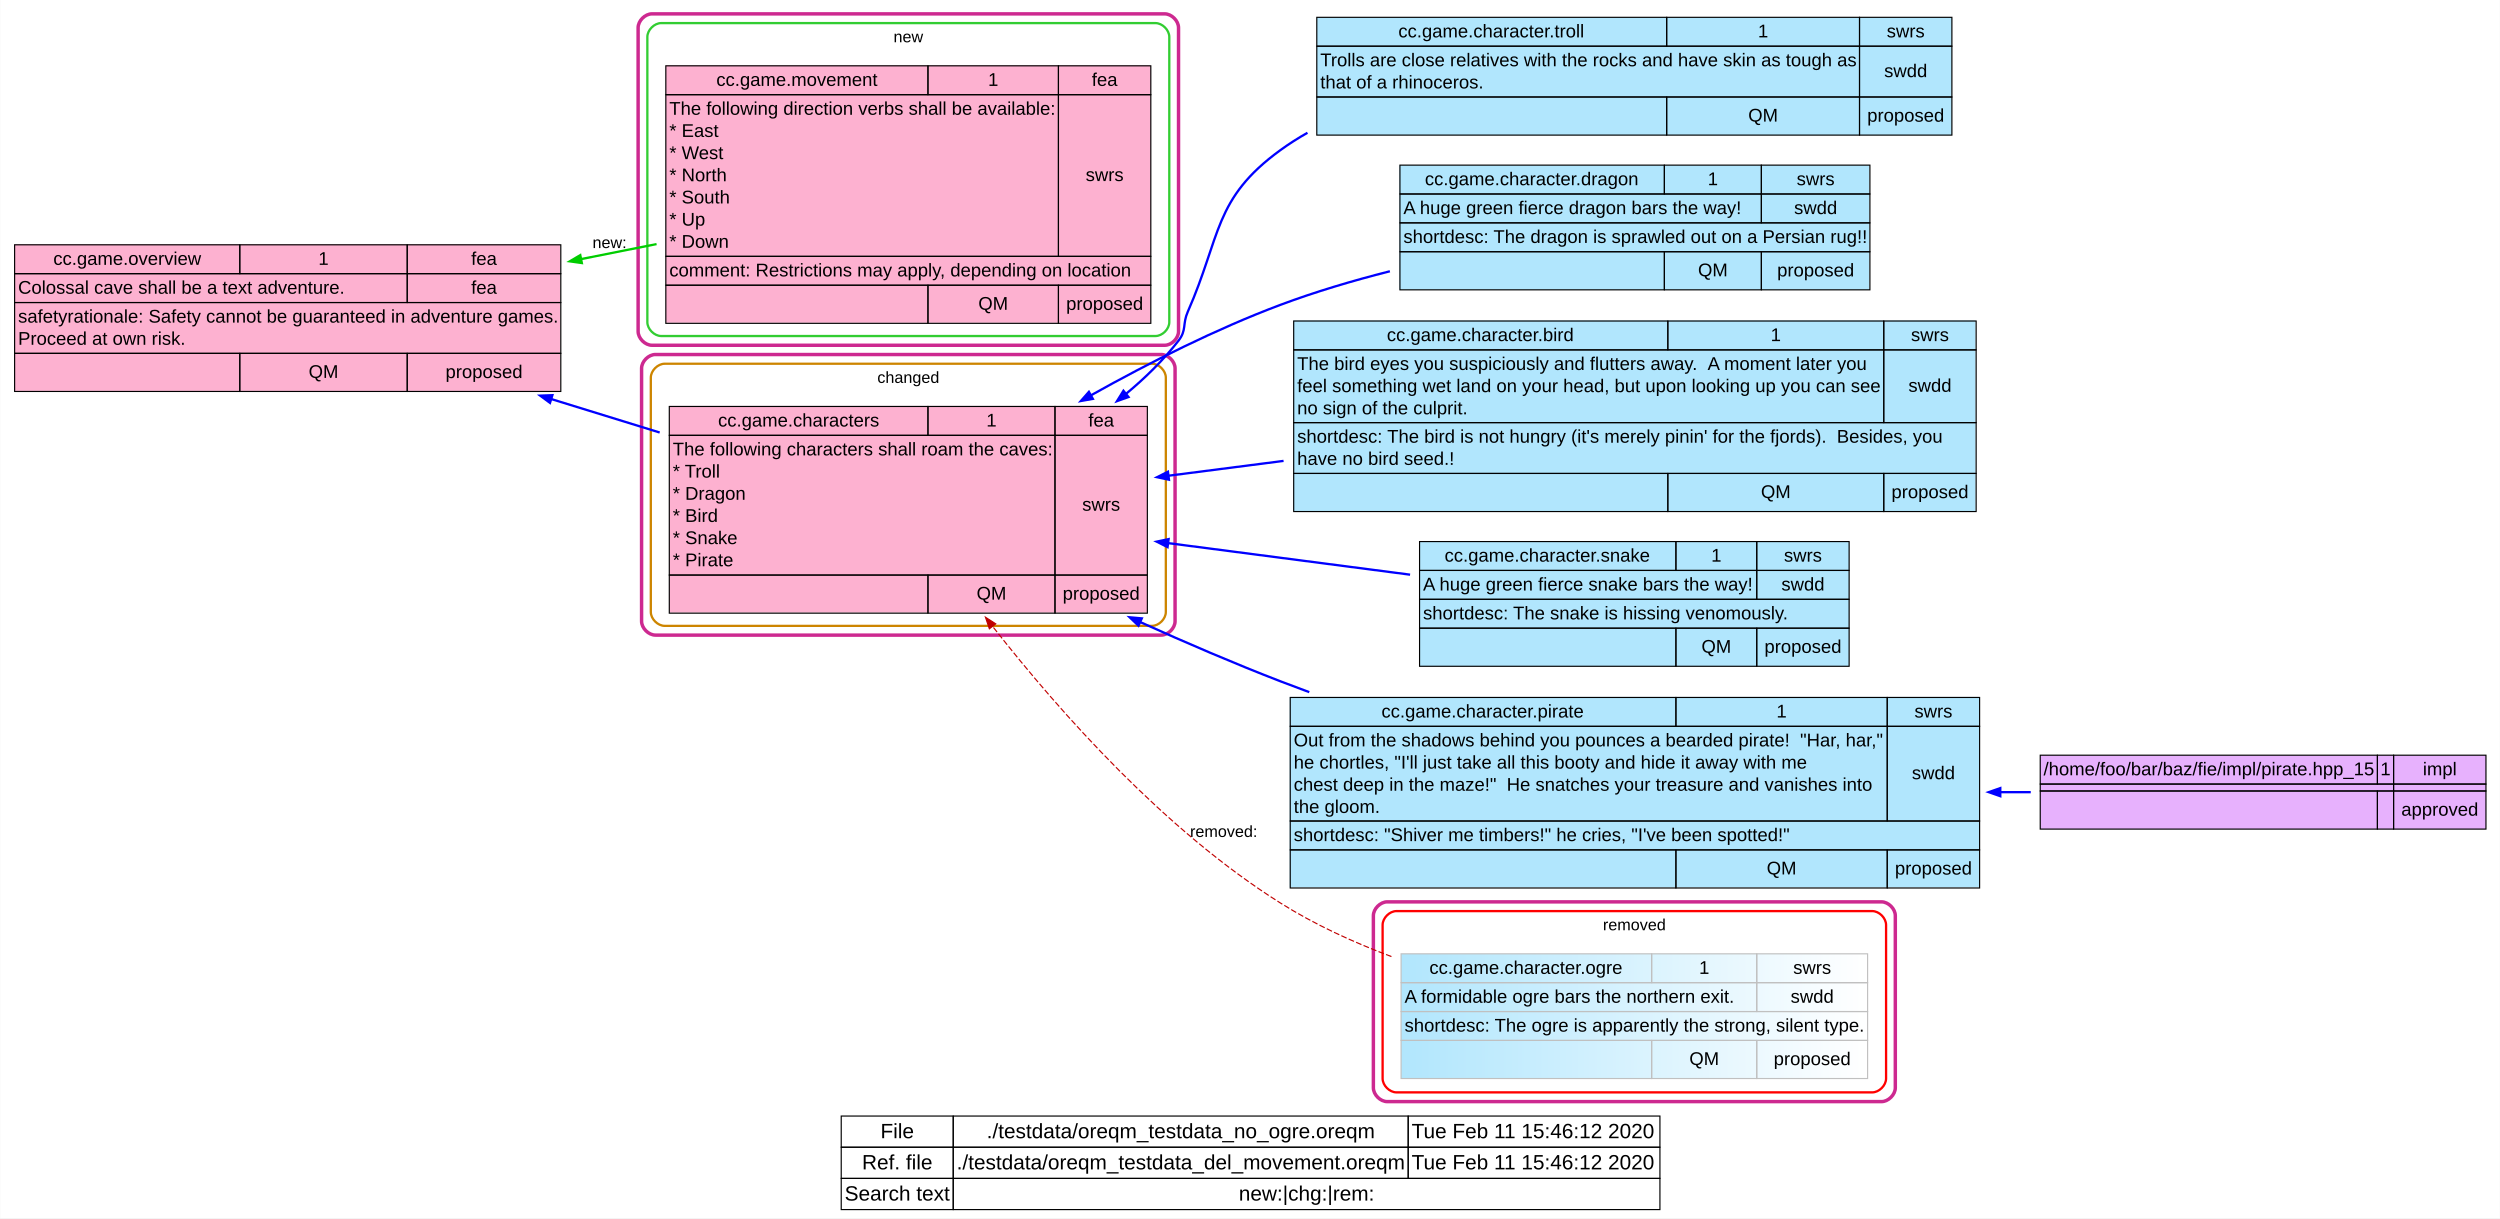
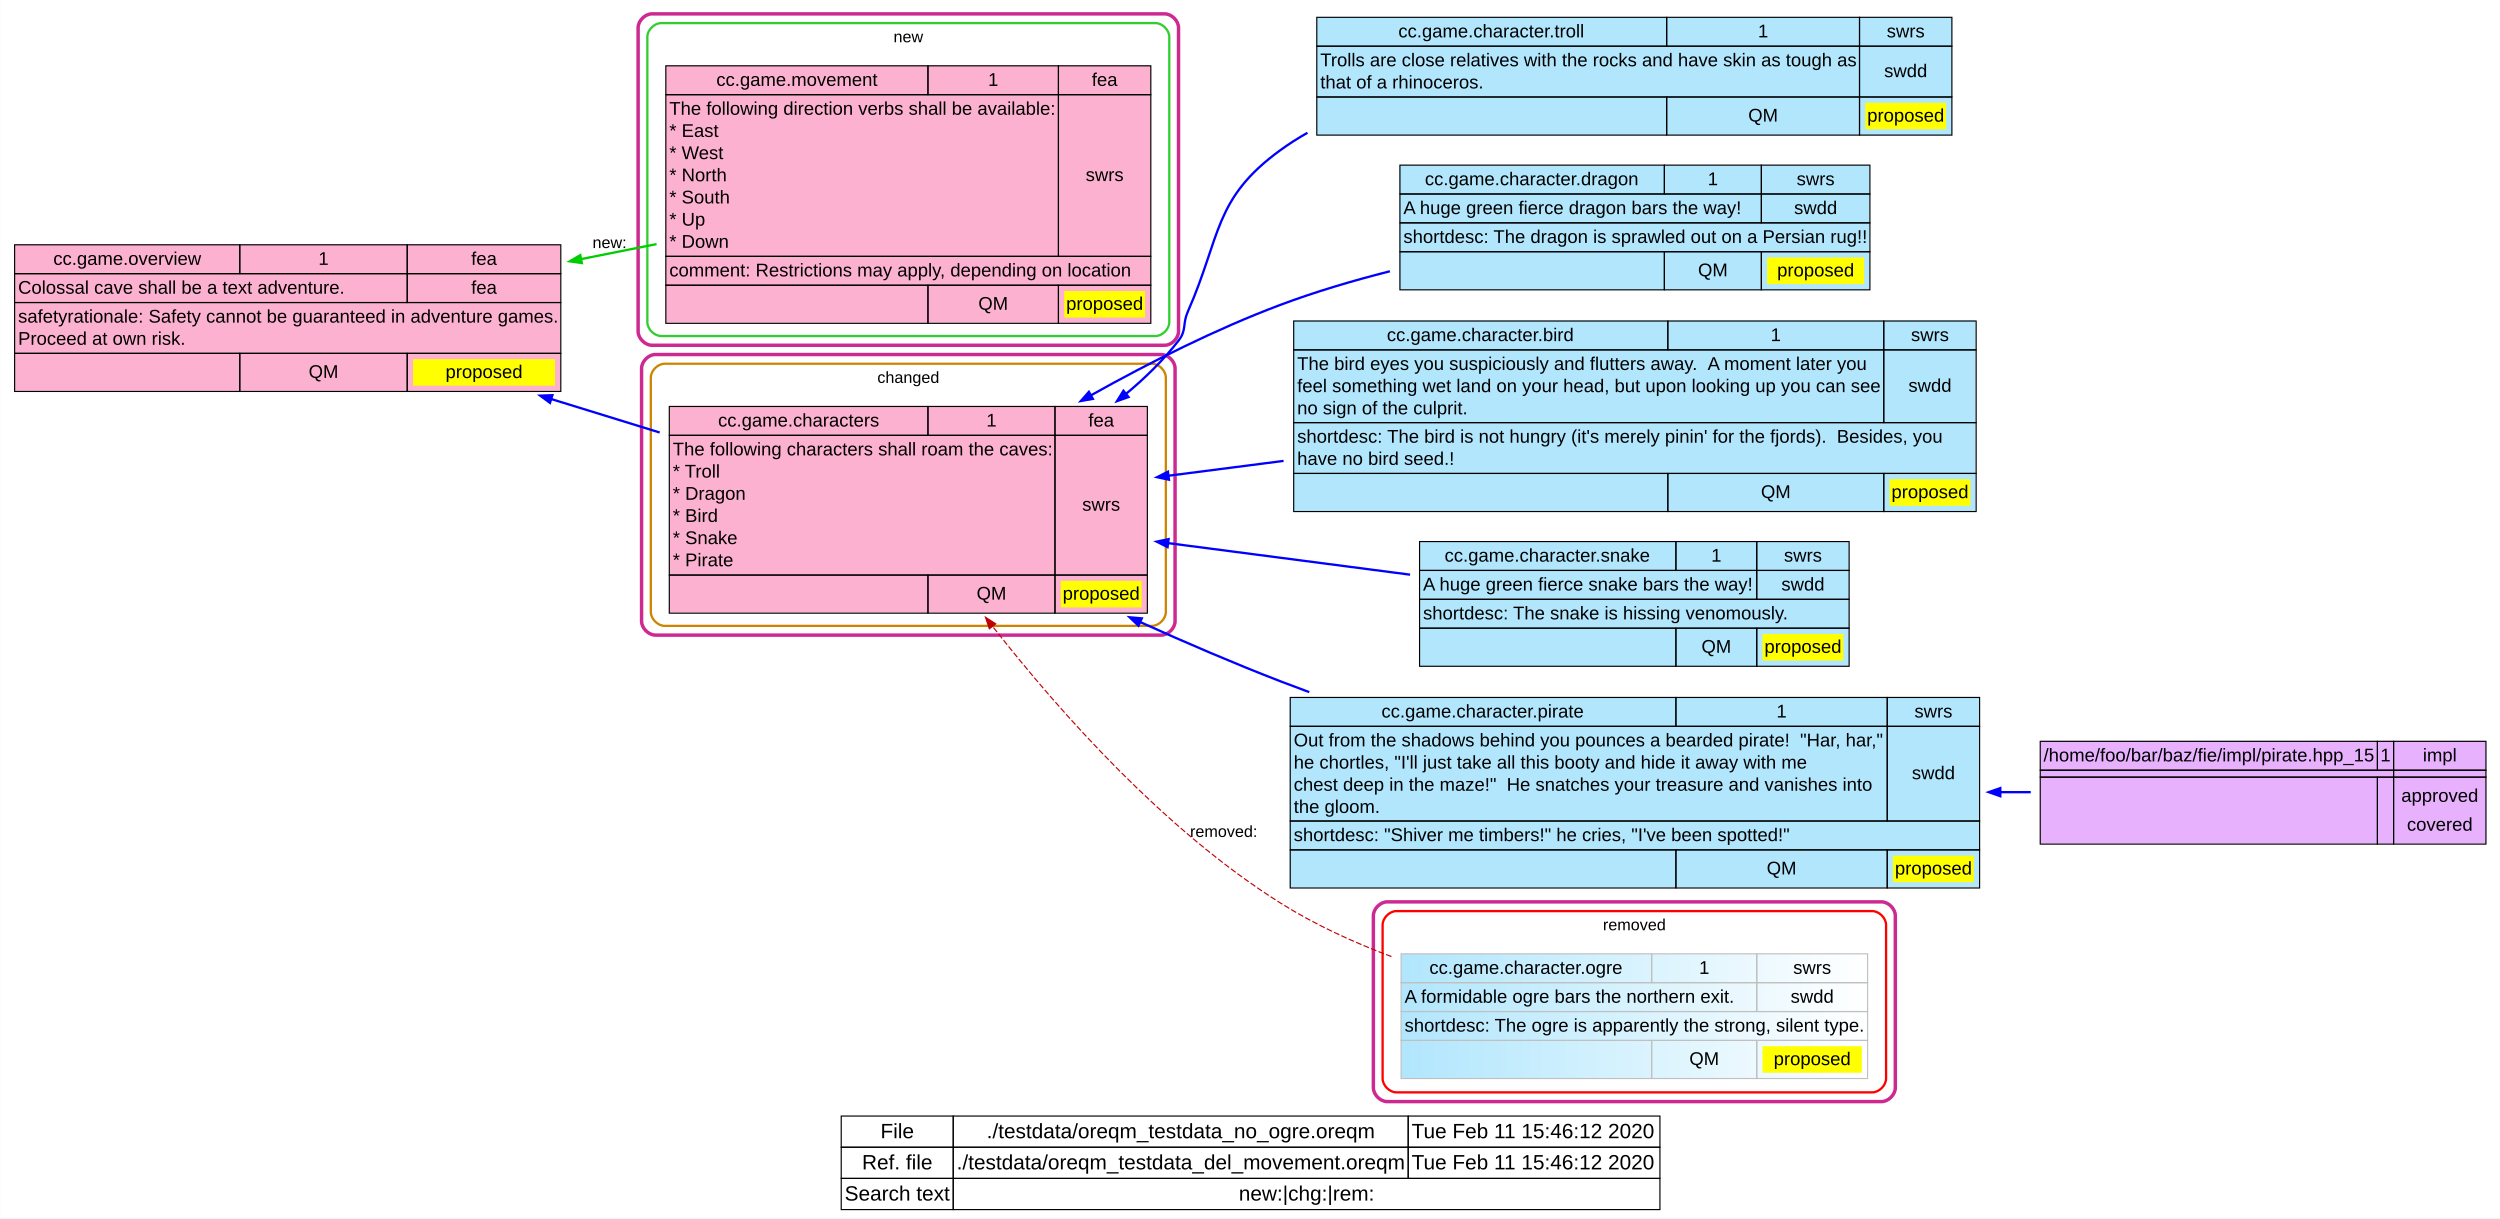
<svg xmlns="http://www.w3.org/2000/svg" width="2165pt" height="1055pt" viewBox="0.00 0.00 2164.69 1055.00">
  <g id="graph0" class="graph" transform="scale(1 1) rotate(0) translate(4 1051)">
    <polygon fill="#ffffff" stroke="transparent" points="-4,4 -4,-1051 2160.686,-1051 2160.686,4 -4,4" />
    <polygon fill="none" stroke="#000000" points="724.343,-57.5 724.343,-84.5 821.343,-84.5 821.343,-57.5 724.343,-57.5" />
    <text text-anchor="start" x="758.347" y="-65.3" font-family="Arial" font-size="18.00" fill="#000000">File</text>
    <polygon fill="none" stroke="#000000" points="821.343,-57.5 821.343,-84.5 1215.343,-84.5 1215.343,-57.5 821.343,-57.5" />
    <text text-anchor="start" x="850.283" y="-65.3" font-family="Arial" font-size="18.00" fill="#000000">./testdata/oreqm_testdata_no_ogre.oreqm</text>
    <polygon fill="none" stroke="#000000" points="1215.343,-57.5 1215.343,-84.5 1433.343,-84.5 1433.343,-57.5 1215.343,-57.5" />
    <text text-anchor="start" x="1218.291" y="-65.3" font-family="Arial" font-size="18.00" fill="#000000">Tue Feb 11 15:46:12 2020</text>
    <polygon fill="none" stroke="#000000" points="724.343,-30.5 724.343,-57.5 821.343,-57.5 821.343,-30.5 724.343,-30.5" />
    <text text-anchor="start" x="742.341" y="-38.3" font-family="Arial" font-size="18.00" fill="#000000">Ref. file</text>
    <polygon fill="none" stroke="#000000" points="821.343,-30.5 821.343,-57.5 1215.343,-57.5 1215.343,-30.5 821.343,-30.5" />
    <text text-anchor="start" x="824.286" y="-38.3" font-family="Arial" font-size="18.00" fill="#000000">./testdata/oreqm_testdata_del_movement.oreqm</text>
    <polygon fill="none" stroke="#000000" points="1215.343,-30.5 1215.343,-57.5 1433.343,-57.5 1433.343,-30.5 1215.343,-30.5" />
    <text text-anchor="start" x="1218.291" y="-38.3" font-family="Arial" font-size="18.00" fill="#000000">Tue Feb 11 15:46:12 2020</text>
    <polygon fill="none" stroke="#000000" points="724.343,-3.5 724.343,-30.5 821.343,-30.5 821.343,-3.5 724.343,-3.5" />
    <text text-anchor="start" x="727.329" y="-11.3" font-family="Arial" font-size="18.00" fill="#000000">Search text</text>
    <polygon fill="none" stroke="#000000" points="821.343,-3.5 821.343,-30.5 1433.343,-30.5 1433.343,-3.5 821.343,-3.5" />
    <text text-anchor="start" x="1068.657" y="-11.3" font-family="Arial" font-size="18.00" fill="#000000">new:|chg:|rem:</text>
    <g id="sel_cc.game.movement" class="cluster">
      <path fill="none" stroke="#cd2990" stroke-width="3" d="M560.453,-752C560.453,-752 1004.453,-752 1004.453,-752 1010.453,-752 1016.453,-758 1016.453,-764 1016.453,-764 1016.453,-1027 1016.453,-1027 1016.453,-1033 1010.453,-1039 1004.453,-1039 1004.453,-1039 560.453,-1039 560.453,-1039 554.453,-1039 548.453,-1033 548.453,-1027 548.453,-1027 548.453,-764 548.453,-764 548.453,-758 554.453,-752 560.453,-752" />
    </g>
    <g id="sel_cc.game.movement" class="cluster">
      <path fill="none" stroke="#32cd32" stroke-width="2" d="M568.453,-760C568.453,-760 996.453,-760 996.453,-760 1002.453,-760 1008.453,-766 1008.453,-772 1008.453,-772 1008.453,-1019 1008.453,-1019 1008.453,-1025 1002.453,-1031 996.453,-1031 996.453,-1031 568.453,-1031 568.453,-1031 562.453,-1031 556.453,-1025 556.453,-1019 556.453,-1019 556.453,-772 556.453,-772 556.453,-766 562.453,-760 568.453,-760" />
      <text text-anchor="middle" x="782.453" y="-1014.4" font-family="Arial" font-size="14.00" fill="#000000">new</text>
    </g>
    <g id="sel_cc.game.characters" class="cluster">
      <path fill="none" stroke="#cd2990" stroke-width="3" d="M563.453,-501C563.453,-501 1001.453,-501 1001.453,-501 1007.453,-501 1013.453,-507 1013.453,-513 1013.453,-513 1013.453,-732 1013.453,-732 1013.453,-738 1007.453,-744 1001.453,-744 1001.453,-744 563.453,-744 563.453,-744 557.453,-744 551.453,-738 551.453,-732 551.453,-732 551.453,-513 551.453,-513 551.453,-507 557.453,-501 563.453,-501" />
    </g>
    <g id="sel_cc.game.characters" class="cluster">
      <path fill="none" stroke="#cd8500" stroke-width="2" d="M571.453,-509C571.453,-509 993.453,-509 993.453,-509 999.453,-509 1005.453,-515 1005.453,-521 1005.453,-521 1005.453,-724 1005.453,-724 1005.453,-730 999.453,-736 993.453,-736 993.453,-736 571.453,-736 571.453,-736 565.453,-736 559.453,-730 559.453,-724 559.453,-724 559.453,-521 559.453,-521 559.453,-515 565.453,-509 571.453,-509" />
      <text text-anchor="middle" x="782.453" y="-719.4" font-family="Arial" font-size="14.00" fill="#000000">changed</text>
    </g>
    <g id="sel_cc.game.character.ogre" class="cluster">
      <path fill="none" stroke="#cd2990" stroke-width="3" d="M1197.186,-97C1197.186,-97 1625.186,-97 1625.186,-97 1631.186,-97 1637.186,-103 1637.186,-109 1637.186,-109 1637.186,-258 1637.186,-258 1637.186,-264 1631.186,-270 1625.186,-270 1625.186,-270 1197.186,-270 1197.186,-270 1191.186,-270 1185.186,-264 1185.186,-258 1185.186,-258 1185.186,-109 1185.186,-109 1185.186,-103 1191.186,-97 1197.186,-97" />
    </g>
    <g id="sel_cc.game.character.ogre" class="cluster">
      <path fill="none" stroke="#ff0000" stroke-width="2" d="M1205.186,-105C1205.186,-105 1617.186,-105 1617.186,-105 1623.186,-105 1629.186,-111 1629.186,-117 1629.186,-117 1629.186,-250 1629.186,-250 1629.186,-256 1623.186,-262 1617.186,-262 1617.186,-262 1205.186,-262 1205.186,-262 1199.186,-262 1193.186,-256 1193.186,-250 1193.186,-250 1193.186,-117 1193.186,-117 1193.186,-111 1199.186,-105 1205.186,-105" />
      <text text-anchor="middle" x="1411.186" y="-245.4" font-family="Arial" font-size="14.00" fill="#000000">removed</text>
    </g>
    <g id="cc.game.overview" class="node">
      <polygon fill="#fdb1d0" stroke="transparent" points="8,-712.5 8,-839.5 481,-839.5 481,-712.5 8,-712.5" />
      <polygon fill="none" stroke="#000000" points="8.5,-814 8.5,-839 203.5,-839 203.5,-814 8.5,-814" />
      <text text-anchor="start" x="41.994" y="-821.6" font-family="Arial" font-size="16.00" fill="#000000">cc.game.overview</text>
      <polygon fill="none" stroke="#000000" points="203.5,-814 203.5,-839 348.5,-839 348.5,-814 203.5,-814" />
      <text text-anchor="start" x="271.553" y="-821.6" font-family="Arial" font-size="16.00" fill="#000000">1</text>
      <polygon fill="none" stroke="#000000" points="348.5,-814 348.5,-839 481.5,-839 481.5,-814 348.5,-814" />
      <text text-anchor="start" x="403.882" y="-821.6" font-family="Arial" font-size="16.00" fill="#000000">fea</text>
      <polygon fill="none" stroke="#000000" points="8.5,-789 8.5,-814 348.5,-814 348.5,-789 8.5,-789" />
      <text text-anchor="start" x="11.5" y="-796.6" font-family="Arial" font-size="16.00" fill="#000000">Colossal cave shall be a text adventure.</text>
      <polygon fill="none" stroke="#000000" points="348.5,-789 348.5,-814 481.5,-814 481.5,-789 348.5,-789" />
      <text text-anchor="start" x="403.882" y="-796.6" font-family="Arial" font-size="16.00" fill="#000000">fea</text>
      <polygon fill="none" stroke="#000000" points="8.5,-745 8.5,-789 481.5,-789 481.5,-745 8.5,-745" />
      <text text-anchor="start" x="11.5" y="-771.6" font-family="Arial" font-size="16.00" fill="#000000">safetyrationale: Safety cannot be guaranteed in adventure games.</text>
      <text text-anchor="start" x="11.5" y="-752.4" font-family="Arial" font-size="16.00" fill="#000000">Proceed at own risk.</text>
      <polygon fill="none" stroke="#000000" points="8.5,-712 8.5,-745 203.5,-745 203.5,-712 8.5,-712" />
      <polygon fill="none" stroke="#000000" points="203.5,-712 203.5,-745 348.5,-745 348.5,-712 203.5,-712" />
      <text text-anchor="start" x="263.114" y="-723.7" font-family="Arial" font-size="16.00" fill="#000000">QM</text>
      <polygon fill="none" stroke="#000000" points="348.5,-712 348.5,-745 481.5,-745 481.5,-712 348.5,-712" />
+       <polygon fill="#ffff00" stroke="transparent" points="353.5,-717 353.5,-740 476.5,-740 476.5,-717 353.5,-717" />
      <text text-anchor="start" x="381.654" y="-723.6" font-family="Arial" font-size="16.00" fill="#000000">proposed</text>
    </g>
    <g id="cc.game.movement" class="node">
      <polygon fill="#fdb1d0" stroke="transparent" points="572.453,-771.5 572.453,-994.5 992.453,-994.5 992.453,-771.5 572.453,-771.5" />
      <polygon fill="none" stroke="#000000" points="572.453,-969 572.453,-994 799.453,-994 799.453,-969 572.453,-969" />
      <text text-anchor="start" x="616.163" y="-976.6" font-family="Arial" font-size="16.00" fill="#000000">cc.game.movement</text>
      <polygon fill="none" stroke="#000000" points="799.453,-969 799.453,-994 912.453,-994 912.453,-969 799.453,-969" />
      <text text-anchor="start" x="851.506" y="-976.6" font-family="Arial" font-size="16.00" fill="#000000">1</text>
      <polygon fill="none" stroke="#000000" points="912.453,-969 912.453,-994 992.453,-994 992.453,-969 912.453,-969" />
      <text text-anchor="start" x="941.335" y="-976.6" font-family="Arial" font-size="16.00" fill="#000000">fea</text>
      <polygon fill="none" stroke="#000000" points="572.453,-829 572.453,-969 912.453,-969 912.453,-829 572.453,-829" />
      <text text-anchor="start" x="575.453" y="-951.6" font-family="Arial" font-size="16.00" fill="#000000">The following direction verbs shall be available:</text>
      <text text-anchor="start" x="575.453" y="-932.4" font-family="Arial" font-size="16.00" fill="#000000">    * East</text>
      <text text-anchor="start" x="575.453" y="-913.2" font-family="Arial" font-size="16.00" fill="#000000">    * West</text>
      <text text-anchor="start" x="575.453" y="-894" font-family="Arial" font-size="16.00" fill="#000000">    * North</text>
      <text text-anchor="start" x="575.453" y="-874.8" font-family="Arial" font-size="16.00" fill="#000000">    * South</text>
      <text text-anchor="start" x="575.453" y="-855.6" font-family="Arial" font-size="16.00" fill="#000000">    * Up</text>
      <text text-anchor="start" x="575.453" y="-836.4" font-family="Arial" font-size="16.00" fill="#000000">    * Down</text>
      <polygon fill="none" stroke="#000000" points="912.453,-829 912.453,-969 992.453,-969 992.453,-829 912.453,-829" />
      <text text-anchor="start" x="936.015" y="-894.2" font-family="Arial" font-size="16.00" fill="#000000">swrs</text>
      <polygon fill="none" stroke="#000000" points="572.453,-804 572.453,-829 992.453,-829 992.453,-804 572.453,-804" />
      <text text-anchor="start" x="575.453" y="-811.6" font-family="Arial" font-size="16.00" fill="#000000">comment: Restrictions may apply, depending on location</text>
      <polygon fill="none" stroke="#000000" points="572.453,-771 572.453,-804 799.453,-804 799.453,-771 572.453,-771" />
      <polygon fill="none" stroke="#000000" points="799.453,-771 799.453,-804 912.453,-804 912.453,-771 799.453,-771" />
      <text text-anchor="start" x="843.067" y="-782.7" font-family="Arial" font-size="16.00" fill="#000000">QM</text>
      <polygon fill="none" stroke="#000000" points="912.453,-771 912.453,-804 992.453,-804 992.453,-771 912.453,-771" />
+       <polygon fill="#ffff00" stroke="transparent" points="917.453,-776 917.453,-799 987.453,-799 987.453,-776 917.453,-776" />
      <text text-anchor="start" x="919.107" y="-782.6" font-family="Arial" font-size="16.00" fill="#000000">proposed</text>
    </g>
    <g id="edge1" class="edge">
      <path fill="none" stroke="#00cd00" stroke-width="2" d="M564.422,-839.633C542.954,-835.363 521.037,-831.004 499.244,-826.669" />
      <polygon fill="#00cd00" stroke="#00cd00" stroke-width="2" points="499.733,-823.198 489.242,-824.68 498.367,-830.063 499.733,-823.198" />
      <text text-anchor="middle" x="523.726" y="-836.2" font-family="Arial" font-size="14.00" fill="#000000">new: </text>
    </g>
    <g id="cc.game.characters" class="node">
      <polygon fill="#fdb1d0" stroke="transparent" points="575.453,-520.5 575.453,-699.5 989.453,-699.5 989.453,-520.5 575.453,-520.5" />
      <polygon fill="none" stroke="#000000" points="575.453,-674 575.453,-699 799.453,-699 799.453,-674 575.453,-674" />
      <text text-anchor="start" x="617.663" y="-681.6" font-family="Arial" font-size="16.00" fill="#000000">cc.game.characters</text>
      <polygon fill="none" stroke="#000000" points="799.453,-674 799.453,-699 909.453,-699 909.453,-674 799.453,-674" />
      <text text-anchor="start" x="850.006" y="-681.6" font-family="Arial" font-size="16.00" fill="#000000">1</text>
      <polygon fill="none" stroke="#000000" points="909.453,-674 909.453,-699 989.453,-699 989.453,-674 909.453,-674" />
      <text text-anchor="start" x="938.335" y="-681.6" font-family="Arial" font-size="16.00" fill="#000000">fea</text>
      <polygon fill="none" stroke="#000000" points="575.453,-553 575.453,-674 909.453,-674 909.453,-553 575.453,-553" />
      <text text-anchor="start" x="578.453" y="-656.6" font-family="Arial" font-size="16.00" fill="#000000">The following characters shall roam the caves:</text>
      <text text-anchor="start" x="578.453" y="-637.4" font-family="Arial" font-size="16.00" fill="#000000">    * Troll</text>
      <text text-anchor="start" x="578.453" y="-618.2" font-family="Arial" font-size="16.00" fill="#000000">    * Dragon</text>
      <text text-anchor="start" x="578.453" y="-599" font-family="Arial" font-size="16.00" fill="#000000">    * Bird</text>
      <text text-anchor="start" x="578.453" y="-579.8" font-family="Arial" font-size="16.00" fill="#000000">    * Snake</text>
      <text text-anchor="start" x="578.453" y="-560.6" font-family="Arial" font-size="16.00" fill="#000000">    * Pirate</text>
      <polygon fill="none" stroke="#000000" points="909.453,-553 909.453,-674 989.453,-674 989.453,-553 909.453,-553" />
      <text text-anchor="start" x="933.015" y="-608.7" font-family="Arial" font-size="16.00" fill="#000000">swrs</text>
      <polygon fill="none" stroke="#000000" points="575.453,-520 575.453,-553 799.453,-553 799.453,-520 575.453,-520" />
      <polygon fill="none" stroke="#000000" points="799.453,-520 799.453,-553 909.453,-553 909.453,-520 799.453,-520" />
      <text text-anchor="start" x="841.567" y="-531.7" font-family="Arial" font-size="16.00" fill="#000000">QM</text>
      <polygon fill="none" stroke="#000000" points="909.453,-520 909.453,-553 989.453,-553 989.453,-520 909.453,-520" />
+       <polygon fill="#ffff00" stroke="transparent" points="914.453,-525 914.453,-548 984.453,-548 984.453,-525 914.453,-525" />
      <text text-anchor="start" x="916.107" y="-531.6" font-family="Arial" font-size="16.00" fill="#000000">proposed</text>
    </g>
    <g id="edge2" class="edge">
      <path fill="none" stroke="#0000ff" stroke-width="2" d="M567.134,-676.443C536.254,-685.971 504.39,-695.804 473.262,-705.409" />
      <polygon fill="#0000ff" stroke="#0000ff" stroke-width="2" points="472.15,-702.089 463.627,-708.382 474.214,-708.778 472.15,-702.089" />
    </g>
    <g id="cc.game.character.troll" class="node">
      <polygon fill="#b1e6fd" stroke="transparent" points="1136.186,-934 1136.186,-1036 1686.186,-1036 1686.186,-934 1136.186,-934" />
      <polygon fill="none" stroke="#000000" points="1136.186,-1011 1136.186,-1036 1439.186,-1036 1439.186,-1011 1136.186,-1011" />
      <text text-anchor="start" x="1206.789" y="-1018.6" font-family="Arial" font-size="16.00" fill="#000000">cc.game.character.troll</text>
      <polygon fill="none" stroke="#000000" points="1439.186,-1011 1439.186,-1036 1606.186,-1036 1606.186,-1011 1439.186,-1011" />
      <text text-anchor="start" x="1518.239" y="-1018.6" font-family="Arial" font-size="16.00" fill="#000000">1</text>
      <polygon fill="none" stroke="#000000" points="1606.186,-1011 1606.186,-1036 1686.186,-1036 1686.186,-1011 1606.186,-1011" />
      <text text-anchor="start" x="1629.747" y="-1018.6" font-family="Arial" font-size="16.00" fill="#000000">swrs</text>
      <polygon fill="none" stroke="#000000" points="1136.186,-967 1136.186,-1011 1606.186,-1011 1606.186,-967 1136.186,-967" />
      <text text-anchor="start" x="1139.186" y="-993.6" font-family="Arial" font-size="16.00" fill="#000000">Trolls are close relatives with the rocks and have skin as tough as</text>
      <text text-anchor="start" x="1139.186" y="-974.4" font-family="Arial" font-size="16.00" fill="#000000">that of a rhinoceros.</text>
      <polygon fill="none" stroke="#000000" points="1606.186,-967 1606.186,-1011 1686.186,-1011 1686.186,-967 1606.186,-967" />
      <text text-anchor="start" x="1627.516" y="-984.2" font-family="Arial" font-size="16.00" fill="#000000">swdd</text>
      <polygon fill="none" stroke="#000000" points="1136.186,-934 1136.186,-967 1439.186,-967 1439.186,-934 1136.186,-934" />
      <polygon fill="none" stroke="#000000" points="1439.186,-934 1439.186,-967 1606.186,-967 1606.186,-934 1439.186,-934" />
      <text text-anchor="start" x="1509.799" y="-945.7" font-family="Arial" font-size="16.00" fill="#000000">QM</text>
      <polygon fill="none" stroke="#000000" points="1606.186,-934 1606.186,-967 1686.186,-967 1686.186,-934 1606.186,-934" />
+       <polygon fill="#ffff00" stroke="transparent" points="1611.186,-939 1611.186,-962 1681.186,-962 1681.186,-939 1611.186,-939" />
      <text text-anchor="start" x="1612.839" y="-945.6" font-family="Arial" font-size="16.00" fill="#000000">proposed</text>
    </g>
    <g id="edge3" class="edge">
      <path fill="none" stroke="#0000ff" stroke-width="2" d="M1128.113,-936.008C1119.999,-931.422 1112.163,-926.43 1104.686,-921 1046.658,-878.858 1053.371,-846.627 1024.453,-781 1019.749,-770.324 1023.618,-765.207 1016.453,-756 1003.383,-739.205 987.798,-723.842 970.966,-709.918" />
      <polygon fill="#0000ff" stroke="#0000ff" stroke-width="2" points="973.132,-707.169 963.149,-703.623 968.742,-712.621 973.132,-707.169" />
    </g>
    <g id="cc.game.character.dragon" class="node">
      <polygon fill="#b1e6fd" stroke="transparent" points="1207.686,-800 1207.686,-908 1614.686,-908 1614.686,-800 1207.686,-800" />
      <polygon fill="none" stroke="#000000" points="1208.186,-883 1208.186,-908 1437.186,-908 1437.186,-883 1208.186,-883" />
      <text text-anchor="start" x="1229.774" y="-890.6" font-family="Arial" font-size="16.00" fill="#000000">cc.game.character.dragon</text>
      <polygon fill="none" stroke="#000000" points="1437.186,-883 1437.186,-908 1521.186,-908 1521.186,-883 1437.186,-883" />
      <text text-anchor="start" x="1474.739" y="-890.6" font-family="Arial" font-size="16.00" fill="#000000">1</text>
      <polygon fill="none" stroke="#000000" points="1521.186,-883 1521.186,-908 1615.186,-908 1615.186,-883 1521.186,-883" />
      <text text-anchor="start" x="1551.747" y="-890.6" font-family="Arial" font-size="16.00" fill="#000000">swrs</text>
      <polygon fill="none" stroke="#000000" points="1208.186,-858 1208.186,-883 1521.186,-883 1521.186,-858 1208.186,-858" />
      <text text-anchor="start" x="1211.186" y="-865.6" font-family="Arial" font-size="16.00" fill="#000000">A huge green fierce dragon bars the way!</text>
      <polygon fill="none" stroke="#000000" points="1521.186,-858 1521.186,-883 1615.186,-883 1615.186,-858 1521.186,-858" />
      <text text-anchor="start" x="1549.516" y="-865.6" font-family="Arial" font-size="16.00" fill="#000000">swdd</text>
      <polygon fill="none" stroke="#000000" points="1208.186,-833 1208.186,-858 1615.186,-858 1615.186,-833 1208.186,-833" />
      <text text-anchor="start" x="1211.186" y="-840.6" font-family="Arial" font-size="16.00" fill="#000000">shortdesc: The dragon is sprawled out on a Persian rug!!</text>
      <polygon fill="none" stroke="#000000" points="1208.186,-800 1208.186,-833 1437.186,-833 1437.186,-800 1208.186,-800" />
      <polygon fill="none" stroke="#000000" points="1437.186,-800 1437.186,-833 1521.186,-833 1521.186,-800 1437.186,-800" />
      <text text-anchor="start" x="1466.299" y="-811.7" font-family="Arial" font-size="16.00" fill="#000000">QM</text>
      <polygon fill="none" stroke="#000000" points="1521.186,-800 1521.186,-833 1615.186,-833 1615.186,-800 1521.186,-800" />
+       <polygon fill="#ffff00" stroke="transparent" points="1526.186,-805 1526.186,-828 1610.186,-828 1610.186,-805 1526.186,-805" />
      <text text-anchor="start" x="1534.839" y="-811.6" font-family="Arial" font-size="16.00" fill="#000000">proposed</text>
    </g>
    <g id="edge4" class="edge">
      <path fill="none" stroke="#0000ff" stroke-width="2" d="M1199.478,-816.081C1167.277,-807.925 1134.776,-798.283 1104.686,-787 1049.179,-766.186 991.534,-737.177 940.609,-708.659" />
      <polygon fill="#0000ff" stroke="#0000ff" stroke-width="2" points="942.27,-705.578 931.84,-703.716 938.833,-711.676 942.27,-705.578" />
    </g>
    <g id="cc.game.character.bird" class="node">
      <polygon fill="#b1e6fd" stroke="transparent" points="1115.686,-608.5 1115.686,-773.5 1706.686,-773.5 1706.686,-608.5 1115.686,-608.5" />
      <polygon fill="none" stroke="#000000" points="1116.186,-748 1116.186,-773 1440.186,-773 1440.186,-748 1116.186,-748" />
      <text text-anchor="start" x="1196.84" y="-755.6" font-family="Arial" font-size="16.00" fill="#000000">cc.game.character.bird</text>
      <polygon fill="none" stroke="#000000" points="1440.186,-748 1440.186,-773 1627.186,-773 1627.186,-748 1440.186,-748" />
      <text text-anchor="start" x="1529.239" y="-755.6" font-family="Arial" font-size="16.00" fill="#000000">1</text>
      <polygon fill="none" stroke="#000000" points="1627.186,-748 1627.186,-773 1707.186,-773 1707.186,-748 1627.186,-748" />
      <text text-anchor="start" x="1650.747" y="-755.6" font-family="Arial" font-size="16.00" fill="#000000">swrs</text>
      <polygon fill="none" stroke="#000000" points="1116.186,-685 1116.186,-748 1627.186,-748 1627.186,-685 1116.186,-685" />
      <text text-anchor="start" x="1119.186" y="-730.6" font-family="Arial" font-size="16.00" fill="#000000">The bird eyes you suspiciously and flutters away.  A moment later you</text>
      <text text-anchor="start" x="1119.186" y="-711.4" font-family="Arial" font-size="16.00" fill="#000000">feel something wet land on your head, but upon looking up you can see</text>
      <text text-anchor="start" x="1119.186" y="-692.2" font-family="Arial" font-size="16.00" fill="#000000">no sign of the culprit.</text>
      <polygon fill="none" stroke="#000000" points="1627.186,-685 1627.186,-748 1707.186,-748 1707.186,-685 1627.186,-685" />
      <text text-anchor="start" x="1648.516" y="-711.7" font-family="Arial" font-size="16.00" fill="#000000">swdd</text>
      <polygon fill="none" stroke="#000000" points="1116.186,-641 1116.186,-685 1707.186,-685 1707.186,-641 1116.186,-641" />
      <text text-anchor="start" x="1119.186" y="-667.6" font-family="Arial" font-size="16.00" fill="#000000">shortdesc: The bird is not hungry (it's merely pinin' for the fjords).  Besides, you</text>
      <text text-anchor="start" x="1119.186" y="-648.4" font-family="Arial" font-size="16.00" fill="#000000">have no bird seed.!</text>
      <polygon fill="none" stroke="#000000" points="1116.186,-608 1116.186,-641 1440.186,-641 1440.186,-608 1116.186,-608" />
      <polygon fill="none" stroke="#000000" points="1440.186,-608 1440.186,-641 1627.186,-641 1627.186,-608 1440.186,-608" />
      <text text-anchor="start" x="1520.799" y="-619.7" font-family="Arial" font-size="16.00" fill="#000000">QM</text>
      <polygon fill="none" stroke="#000000" points="1627.186,-608 1627.186,-641 1707.186,-641 1707.186,-608 1627.186,-608" />
+       <polygon fill="#ffff00" stroke="transparent" points="1632.186,-613 1632.186,-636 1702.186,-636 1702.186,-613 1632.186,-613" />
      <text text-anchor="start" x="1633.839" y="-619.6" font-family="Arial" font-size="16.00" fill="#000000">proposed</text>
    </g>
    <g id="edge5" class="edge">
      <path fill="none" stroke="#0000ff" stroke-width="2" d="M1107.409,-651.864C1073.859,-647.542 1040.148,-643.199 1007.807,-639.032" />
      <polygon fill="#0000ff" stroke="#0000ff" stroke-width="2" points="1008.181,-635.552 997.815,-637.745 1007.286,-642.494 1008.181,-635.552" />
    </g>
    <g id="cc.game.character.snake" class="node">
      <polygon fill="#b1e6fd" stroke="transparent" points="1225.186,-474 1225.186,-582 1597.186,-582 1597.186,-474 1225.186,-474" />
      <polygon fill="none" stroke="#000000" points="1225.186,-557 1225.186,-582 1447.186,-582 1447.186,-557 1225.186,-557" />
      <text text-anchor="start" x="1246.831" y="-564.6" font-family="Arial" font-size="16.00" fill="#000000">cc.game.character.snake</text>
      <polygon fill="none" stroke="#000000" points="1447.186,-557 1447.186,-582 1517.186,-582 1517.186,-557 1447.186,-557" />
      <text text-anchor="start" x="1477.739" y="-564.6" font-family="Arial" font-size="16.00" fill="#000000">1</text>
      <polygon fill="none" stroke="#000000" points="1517.186,-557 1517.186,-582 1597.186,-582 1597.186,-557 1517.186,-557" />
      <text text-anchor="start" x="1540.747" y="-564.6" font-family="Arial" font-size="16.00" fill="#000000">swrs</text>
      <polygon fill="none" stroke="#000000" points="1225.186,-532 1225.186,-557 1517.186,-557 1517.186,-532 1225.186,-532" />
      <text text-anchor="start" x="1228.186" y="-539.6" font-family="Arial" font-size="16.00" fill="#000000">A huge green fierce snake bars the way!</text>
      <polygon fill="none" stroke="#000000" points="1517.186,-532 1517.186,-557 1597.186,-557 1597.186,-532 1517.186,-532" />
      <text text-anchor="start" x="1538.516" y="-539.6" font-family="Arial" font-size="16.00" fill="#000000">swdd</text>
      <polygon fill="none" stroke="#000000" points="1225.186,-507 1225.186,-532 1597.186,-532 1597.186,-507 1225.186,-507" />
      <text text-anchor="start" x="1228.186" y="-514.6" font-family="Arial" font-size="16.00" fill="#000000">shortdesc: The snake is hissing venomously.</text>
      <polygon fill="none" stroke="#000000" points="1225.186,-474 1225.186,-507 1447.186,-507 1447.186,-474 1225.186,-474" />
      <polygon fill="none" stroke="#000000" points="1447.186,-474 1447.186,-507 1517.186,-507 1517.186,-474 1447.186,-474" />
      <text text-anchor="start" x="1469.299" y="-485.7" font-family="Arial" font-size="16.00" fill="#000000">QM</text>
      <polygon fill="none" stroke="#000000" points="1517.186,-474 1517.186,-507 1597.186,-507 1597.186,-474 1517.186,-474" />
+       <polygon fill="#ffff00" stroke="transparent" points="1522.186,-479 1522.186,-502 1592.186,-502 1592.186,-479 1522.186,-479" />
      <text text-anchor="start" x="1523.839" y="-485.6" font-family="Arial" font-size="16.00" fill="#000000">proposed</text>
    </g>
    <g id="edge6" class="edge">
      <path fill="none" stroke="#0000ff" stroke-width="2" d="M1216.986,-553.328C1150.714,-561.971 1076.055,-571.708 1007.56,-580.641" />
      <polygon fill="#0000ff" stroke="#0000ff" stroke-width="2" points="1006.964,-577.189 997.501,-581.953 1007.87,-584.13 1006.964,-577.189" />
    </g>
    <g id="cc.game.character.pirate" class="node">
      <polygon fill="#b1e6fd" stroke="transparent" points="1112.686,-282.5 1112.686,-447.5 1709.686,-447.5 1709.686,-282.5 1112.686,-282.5" />
      <polygon fill="none" stroke="#000000" points="1113.186,-422 1113.186,-447 1447.186,-447 1447.186,-422 1113.186,-422" />
      <text text-anchor="start" x="1192.17" y="-429.6" font-family="Arial" font-size="16.00" fill="#000000">cc.game.character.pirate</text>
      <polygon fill="none" stroke="#000000" points="1447.186,-422 1447.186,-447 1630.186,-447 1630.186,-422 1447.186,-422" />
      <text text-anchor="start" x="1534.239" y="-429.6" font-family="Arial" font-size="16.00" fill="#000000">1</text>
      <polygon fill="none" stroke="#000000" points="1630.186,-422 1630.186,-447 1710.186,-447 1710.186,-422 1630.186,-422" />
      <text text-anchor="start" x="1653.747" y="-429.6" font-family="Arial" font-size="16.00" fill="#000000">swrs</text>
      <polygon fill="none" stroke="#000000" points="1113.186,-340 1113.186,-422 1630.186,-422 1630.186,-340 1113.186,-340" />
      <text text-anchor="start" x="1116.186" y="-404.6" font-family="Arial" font-size="16.00" fill="#000000">Out from the shadows behind you pounces a bearded pirate!  "Har, har,"</text>
      <text text-anchor="start" x="1116.186" y="-385.4" font-family="Arial" font-size="16.00" fill="#000000">he chortles, "I'll just take all this booty and hide it away with me</text>
      <text text-anchor="start" x="1116.186" y="-366.2" font-family="Arial" font-size="16.00" fill="#000000">chest deep in the maze!"  He snatches your treasure and vanishes into</text>
      <text text-anchor="start" x="1116.186" y="-347" font-family="Arial" font-size="16.00" fill="#000000">the gloom.</text>
      <polygon fill="none" stroke="#000000" points="1630.186,-340 1630.186,-422 1710.186,-422 1710.186,-340 1630.186,-340" />
      <text text-anchor="start" x="1651.516" y="-376.2" font-family="Arial" font-size="16.00" fill="#000000">swdd</text>
      <polygon fill="none" stroke="#000000" points="1113.186,-315 1113.186,-340 1710.186,-340 1710.186,-315 1113.186,-315" />
      <text text-anchor="start" x="1116.186" y="-322.6" font-family="Arial" font-size="16.00" fill="#000000">shortdesc: "Shiver me timbers!" he cries, "I've been spotted!"</text>
      <polygon fill="none" stroke="#000000" points="1113.186,-282 1113.186,-315 1447.186,-315 1447.186,-282 1113.186,-282" />
      <polygon fill="none" stroke="#000000" points="1447.186,-282 1447.186,-315 1630.186,-315 1630.186,-282 1447.186,-282" />
      <text text-anchor="start" x="1525.799" y="-293.7" font-family="Arial" font-size="16.00" fill="#000000">QM</text>
      <polygon fill="none" stroke="#000000" points="1630.186,-282 1630.186,-315 1710.186,-315 1710.186,-282 1630.186,-282" />
+       <polygon fill="#ffff00" stroke="transparent" points="1635.186,-287 1635.186,-310 1705.186,-310 1705.186,-287 1635.186,-287" />
      <text text-anchor="start" x="1636.839" y="-293.6" font-family="Arial" font-size="16.00" fill="#000000">proposed</text>
    </g>
    <g id="edge7" class="edge">
      <path fill="none" stroke="#0000ff" stroke-width="2" d="M1129.672,-451.6C1121.224,-454.702 1112.879,-457.838 1104.686,-461 1064.944,-476.338 1023.173,-494.255 983.366,-512.24" />
      <polygon fill="#0000ff" stroke="#0000ff" stroke-width="2" points="981.762,-509.124 974.101,-516.443 984.654,-515.499 981.762,-509.124" />
    </g>
    <g id="/home/foo/bar/baz/fie/impl/pirate.hpp_15" class="node">
-       <polygon fill="#e7b1fd" stroke="transparent" points="1762.686,-333 1762.686,-397 2148.686,-397 2148.686,-333 1762.686,-333" />
-       <polygon fill="none" stroke="#000000" points="1762.686,-372 1762.686,-397 2054.686,-397 2054.686,-372 1762.686,-372" />
-       <text text-anchor="start" x="1765.533" y="-379.6" font-family="Arial" font-size="16.00" fill="#000000">/home/foo/bar/baz/fie/impl/pirate.hpp_15</text>
-       <polygon fill="none" stroke="#000000" points="2054.686,-372 2054.686,-397 2068.686,-397 2068.686,-372 2054.686,-372" />
-       <text text-anchor="start" x="2057.239" y="-379.6" font-family="Arial" font-size="16.00" fill="#000000">1</text>
-       <polygon fill="none" stroke="#000000" points="2068.686,-372 2068.686,-397 2148.686,-397 2148.686,-372 2068.686,-372" />
-       <text text-anchor="start" x="2094.025" y="-379.6" font-family="Arial" font-size="16.00" fill="#000000">impl</text>
-       <polygon fill="none" stroke="#000000" points="1762.686,-366 1762.686,-372 2068.686,-372 2068.686,-366 1762.686,-366" />
-       <polygon fill="none" stroke="#000000" points="2068.686,-366 2068.686,-372 2148.686,-372 2148.686,-366 2068.686,-366" />
-       <polygon fill="none" stroke="#000000" points="1762.686,-333 1762.686,-366 2054.686,-366 2054.686,-333 1762.686,-333" />
-       <polygon fill="none" stroke="#000000" points="2054.686,-333 2054.686,-366 2068.686,-366 2068.686,-333 2054.686,-333" />
-       <polygon fill="none" stroke="#000000" points="2068.686,-333 2068.686,-366 2148.686,-366 2148.686,-333 2068.686,-333" />
-       <text text-anchor="start" x="2075.339" y="-344.6" font-family="Arial" font-size="16.00" fill="#000000">approved</text>
+       <polygon fill="#e7b1fd" stroke="transparent" points="1762.686,-320.5 1762.686,-409.5 2148.686,-409.5 2148.686,-320.5 1762.686,-320.5" />
+       <polygon fill="none" stroke="#000000" points="1762.686,-384 1762.686,-409 2054.686,-409 2054.686,-384 1762.686,-384" />
+       <text text-anchor="start" x="1765.533" y="-391.6" font-family="Arial" font-size="16.00" fill="#000000">/home/foo/bar/baz/fie/impl/pirate.hpp_15</text>
+       <polygon fill="none" stroke="#000000" points="2054.686,-384 2054.686,-409 2068.686,-409 2068.686,-384 2054.686,-384" />
+       <text text-anchor="start" x="2057.239" y="-391.6" font-family="Arial" font-size="16.00" fill="#000000">1</text>
+       <polygon fill="none" stroke="#000000" points="2068.686,-384 2068.686,-409 2148.686,-409 2148.686,-384 2068.686,-384" />
+       <text text-anchor="start" x="2094.025" y="-391.6" font-family="Arial" font-size="16.00" fill="#000000">impl</text>
+       <polygon fill="none" stroke="#000000" points="1762.686,-378 1762.686,-384 2068.686,-384 2068.686,-378 1762.686,-378" />
+       <polygon fill="none" stroke="#000000" points="2068.686,-378 2068.686,-384 2148.686,-384 2148.686,-378 2068.686,-378" />
+       <polygon fill="none" stroke="#000000" points="1762.686,-320 1762.686,-378 2054.686,-378 2054.686,-320 1762.686,-320" />
+       <polygon fill="none" stroke="#000000" points="2054.686,-320 2054.686,-378 2068.686,-378 2068.686,-320 2054.686,-320" />
+       <polygon fill="none" stroke="#000000" points="2068.686,-320 2068.686,-378 2148.686,-378 2148.686,-320 2068.686,-320" />
+       <text text-anchor="start" x="2075.339" y="-356.6" font-family="Arial" font-size="16.00" fill="#000000">approved</text>
+       <text text-anchor="start" x="2080.234" y="-331.6" font-family="Arial" font-size="16.00" fill="#000000">covered</text>
    </g>
    <g id="edge8" class="edge">
      <path fill="none" stroke="#0000ff" stroke-width="2" d="M1754.481,-365C1745.787,-365 1736.989,-365 1728.125,-365" />
      <polygon fill="#0000ff" stroke="#0000ff" stroke-width="2" points="1728.093,-361.5 1718.093,-365 1728.093,-368.5 1728.093,-361.5" />
    </g>
    <g id="cc.game.character.ogre" class="node">
      <defs>
        <linearGradient id="l_0" gradientUnits="userSpaceOnUse" x1="1209.186" y1="-171" x2="1613.186" y2="-171">
          <stop offset="0" style="stop-color:#b1e6fd;stop-opacity:1.;" />
          <stop offset="1" style="stop-color:#ffffff;stop-opacity:1.;" />
        </linearGradient>
      </defs>
      <polygon fill="url(#l_0)" stroke="transparent" points="1209.186,-117 1209.186,-225 1613.186,-225 1613.186,-117 1209.186,-117" />
      <polygon fill="none" stroke="#c0c0c0" points="1209.186,-200 1209.186,-225 1426.186,-225 1426.186,-200 1209.186,-200" />
      <text text-anchor="start" x="1233.668" y="-207.6" font-family="Arial" font-size="16.00" fill="#000000">cc.game.character.ogre</text>
      <polygon fill="none" stroke="#c0c0c0" points="1426.186,-200 1426.186,-225 1517.186,-225 1517.186,-200 1426.186,-200" />
      <text text-anchor="start" x="1467.239" y="-207.6" font-family="Arial" font-size="16.00" fill="#000000">1</text>
      <polygon fill="none" stroke="#c0c0c0" points="1517.186,-200 1517.186,-225 1613.186,-225 1613.186,-200 1517.186,-200" />
      <text text-anchor="start" x="1548.747" y="-207.6" font-family="Arial" font-size="16.00" fill="#000000">swrs</text>
      <polygon fill="none" stroke="#c0c0c0" points="1209.186,-175 1209.186,-200 1517.186,-200 1517.186,-175 1209.186,-175" />
      <text text-anchor="start" x="1212.186" y="-182.6" font-family="Arial" font-size="16.00" fill="#000000">A formidable ogre bars the northern exit.</text>
      <polygon fill="none" stroke="#c0c0c0" points="1517.186,-175 1517.186,-200 1613.186,-200 1613.186,-175 1517.186,-175" />
      <text text-anchor="start" x="1546.516" y="-182.6" font-family="Arial" font-size="16.00" fill="#000000">swdd</text>
      <polygon fill="none" stroke="#c0c0c0" points="1209.186,-150 1209.186,-175 1613.186,-175 1613.186,-150 1209.186,-150" />
      <text text-anchor="start" x="1212.186" y="-157.6" font-family="Arial" font-size="16.00" fill="#000000">shortdesc: The ogre is apparently the strong, silent type.</text>
      <polygon fill="none" stroke="#c0c0c0" points="1209.186,-117 1209.186,-150 1426.186,-150 1426.186,-117 1209.186,-117" />
      <polygon fill="none" stroke="#c0c0c0" points="1426.186,-117 1426.186,-150 1517.186,-150 1517.186,-117 1426.186,-117" />
      <text text-anchor="start" x="1458.799" y="-128.7" font-family="Arial" font-size="16.00" fill="#000000">QM</text>
      <polygon fill="none" stroke="#c0c0c0" points="1517.186,-117 1517.186,-150 1613.186,-150 1613.186,-117 1517.186,-117" />
+       <polygon fill="#ffff00" stroke="transparent" points="1522.186,-122 1522.186,-145 1608.186,-145 1608.186,-122 1522.186,-122" />
      <text text-anchor="start" x="1531.839" y="-128.6" font-family="Arial" font-size="16.00" fill="#000000">proposed</text>
    </g>
    <g id="edge9" class="edge">
      <path fill="none" stroke="#c00000" stroke-dasharray="5,2" d="M1200.823,-222.611C1167.364,-235.173 1134.121,-250.481 1104.686,-269 1004.908,-331.775 914.958,-432.558 855.615,-508.311" />
      <polygon fill="#c00000" stroke="#c00000" points="852.63,-506.447 849.25,-516.489 858.154,-510.746 852.63,-506.447" />
      <text text-anchor="middle" x="1055.569" y="-326.2" font-family="Arial" font-size="14.00" fill="#000000">removed: </text>
    </g>
  </g>
</svg>
